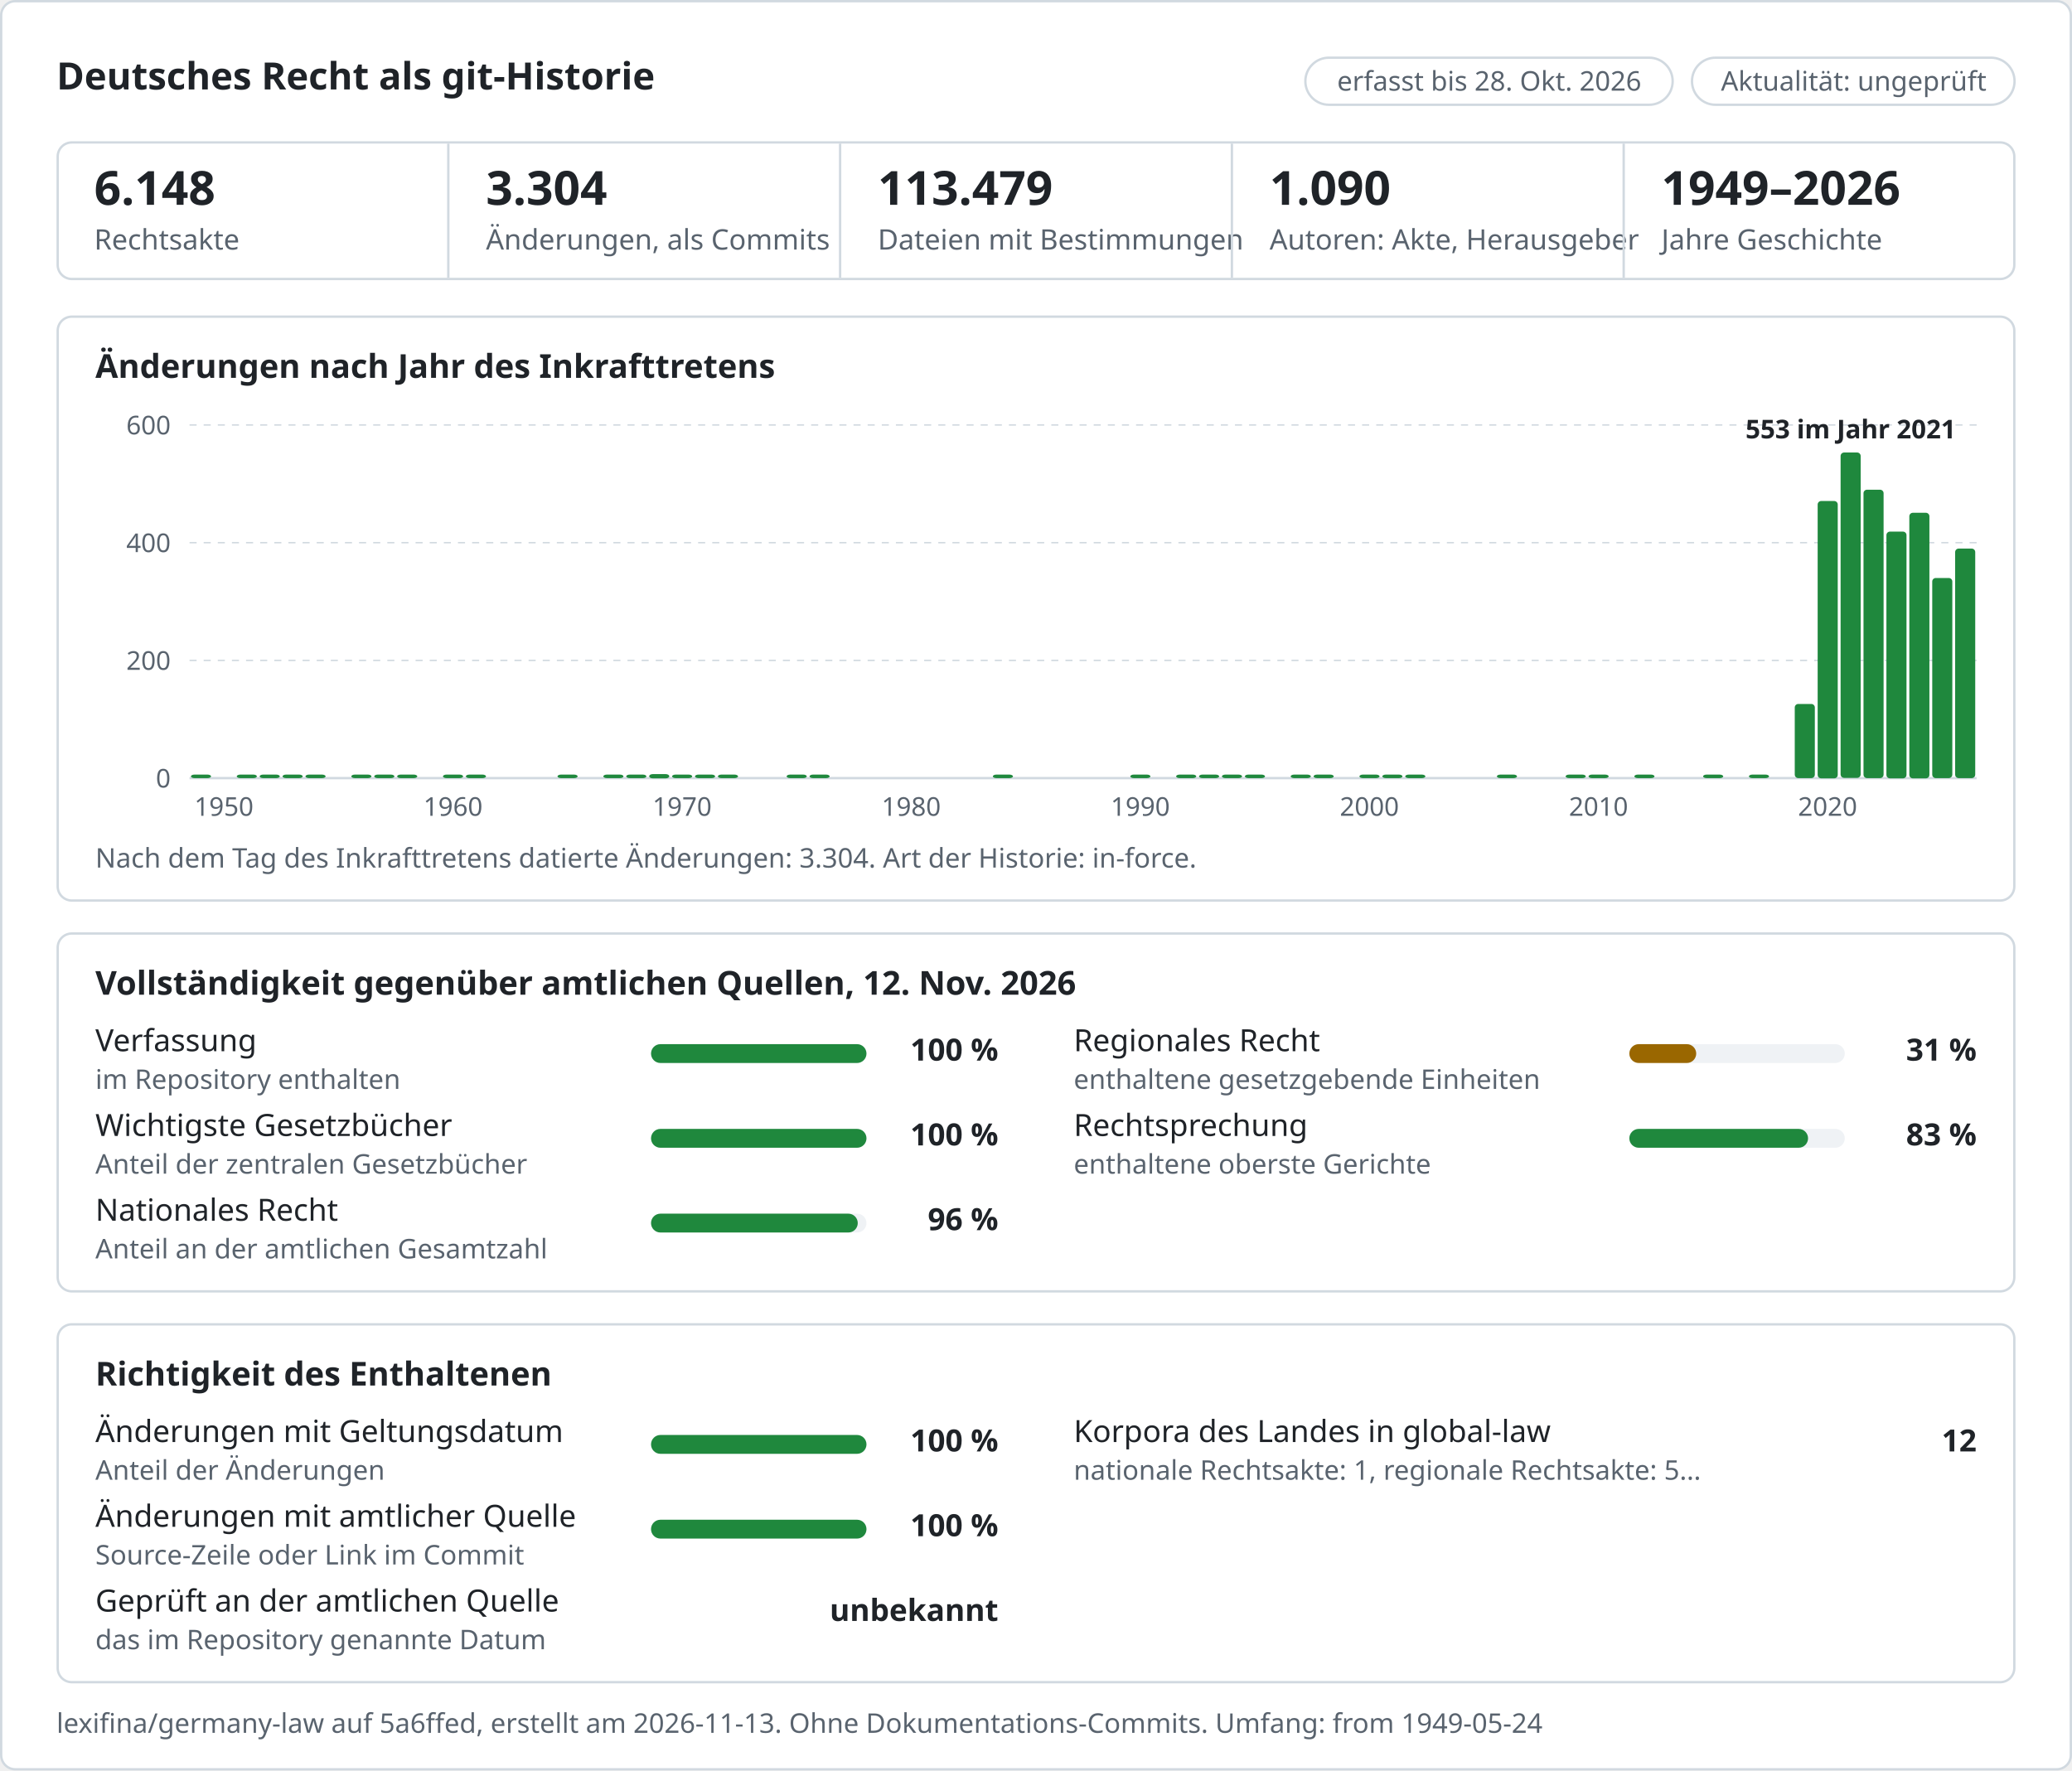
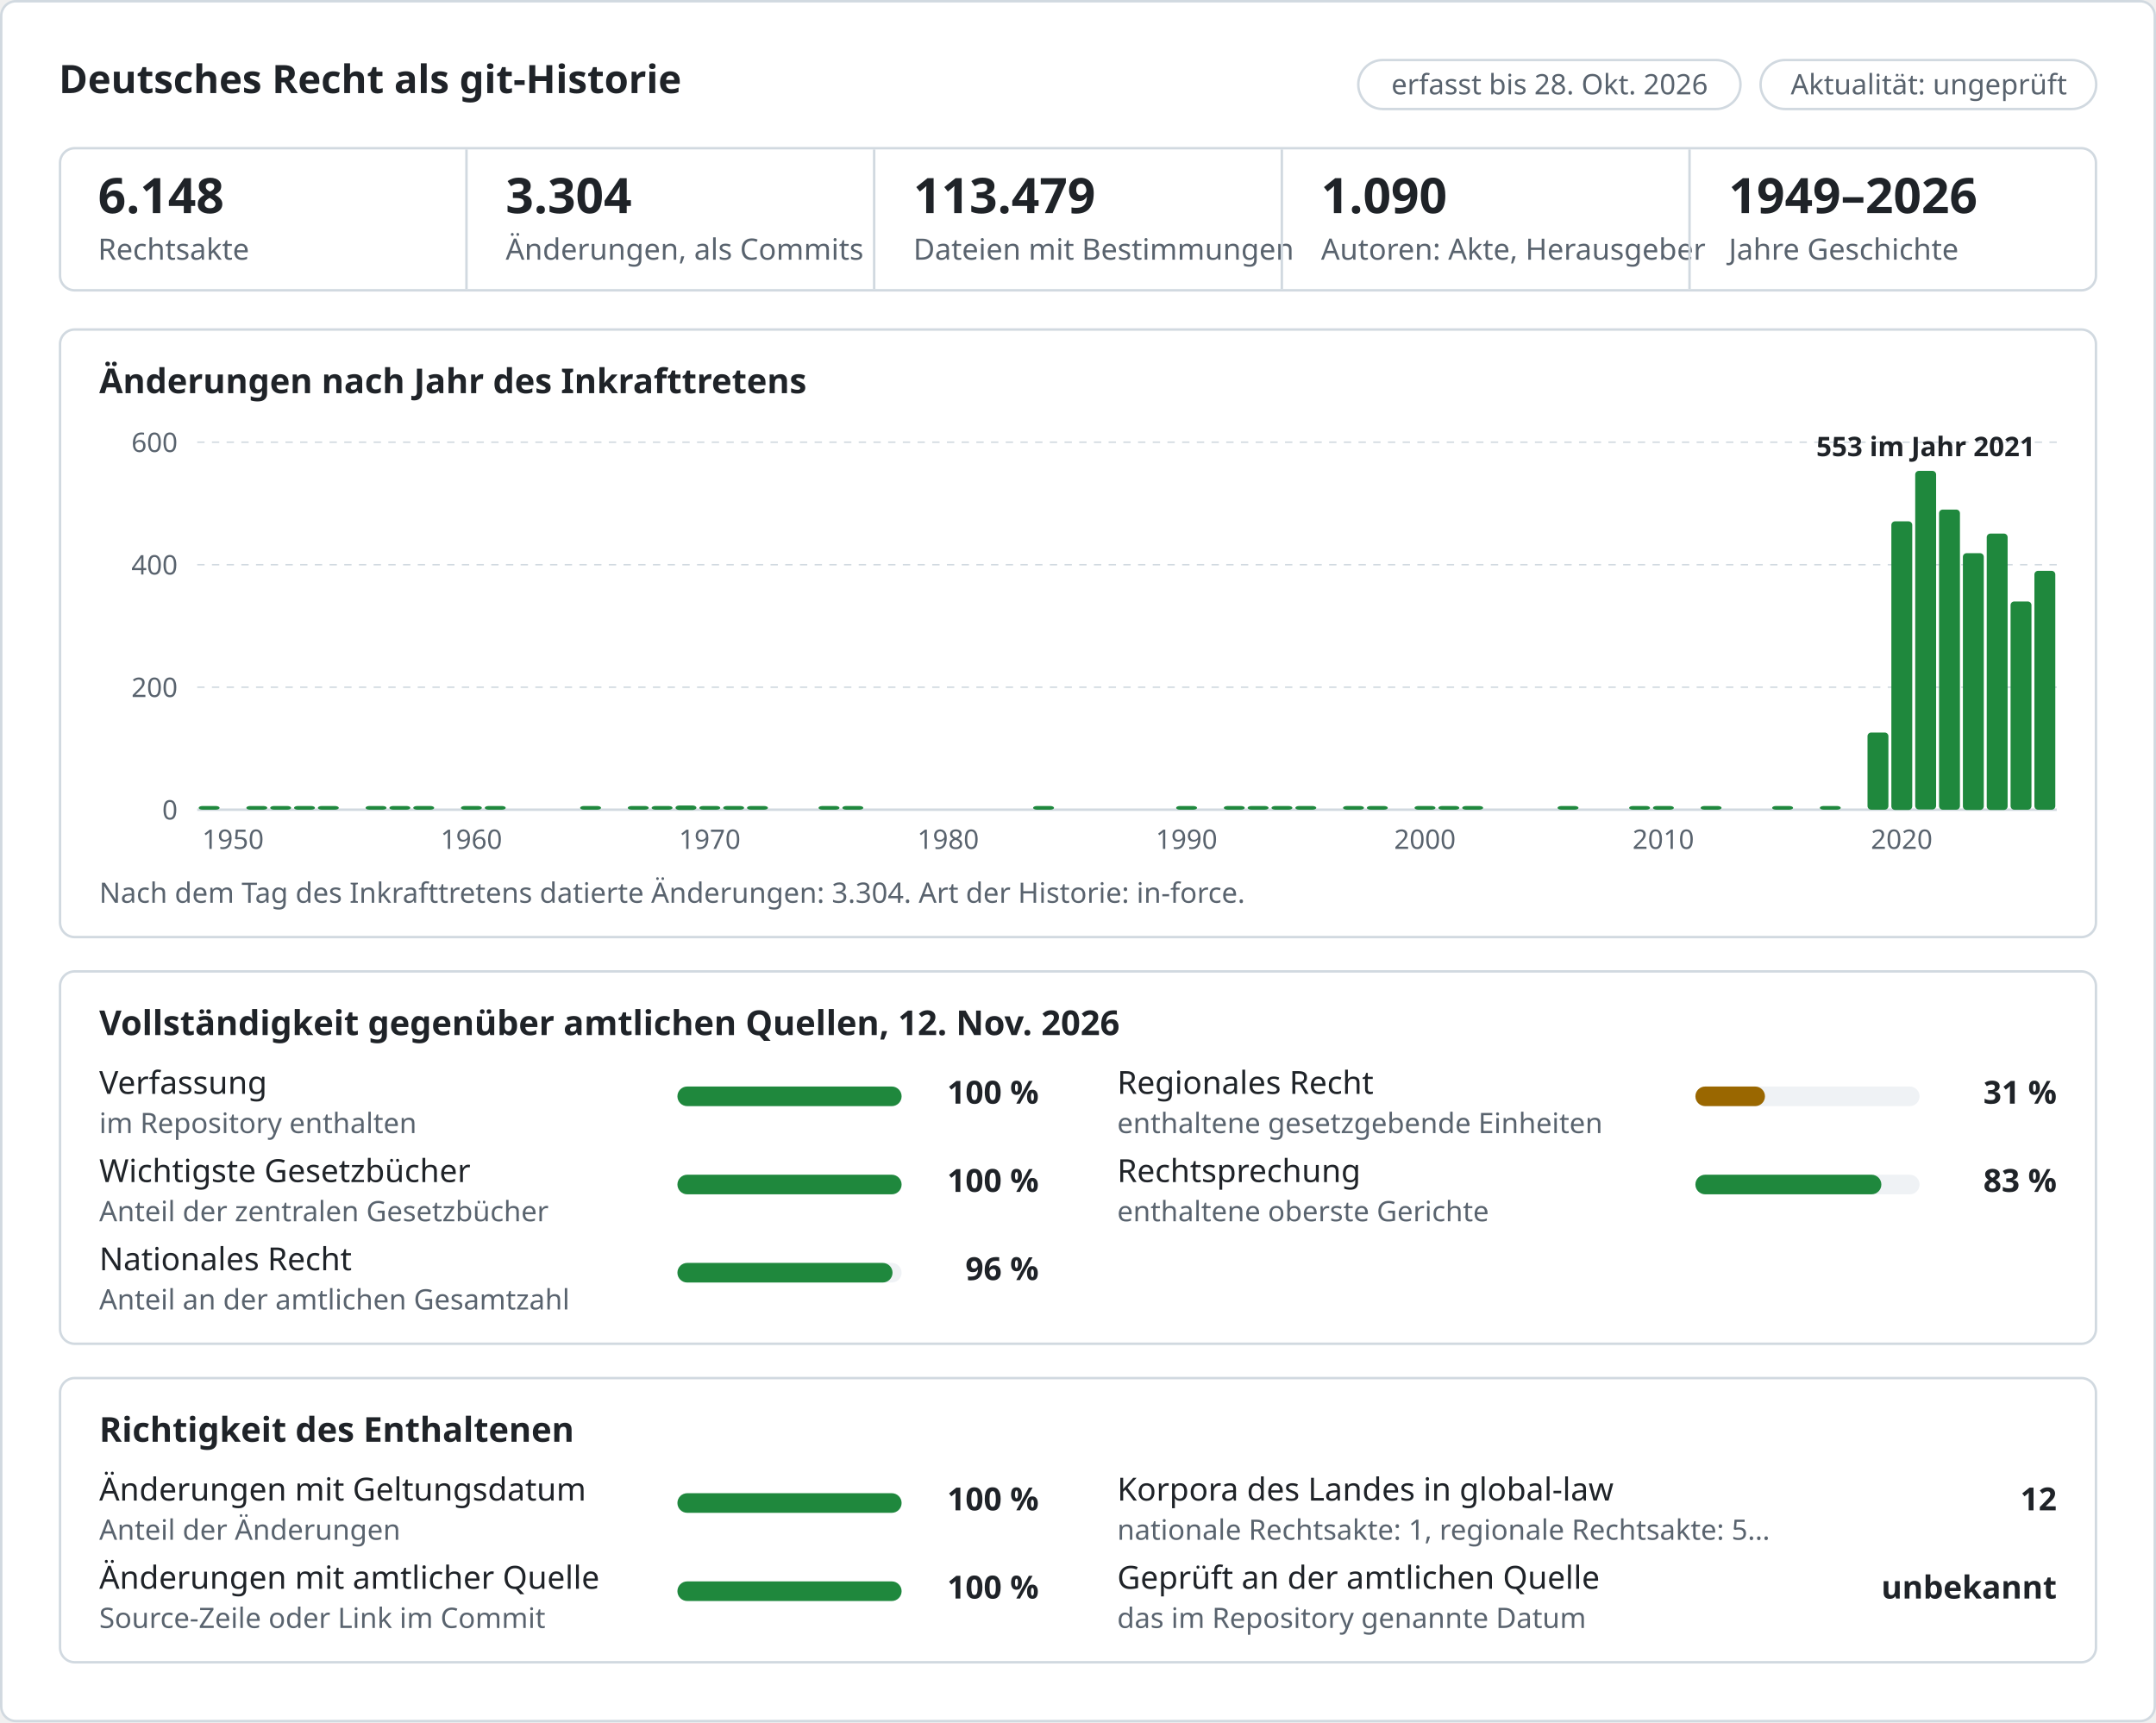
- <svg xmlns="http://www.w3.org/2000/svg" width="880" height="752" viewBox="0 0 880 752" font-family="-apple-system,BlinkMacSystemFont,Segoe UI,Noto Sans,Helvetica,Arial,sans-serif">
-   <rect x="0.5" y="0.5" width="879" height="751" rx="6" fill="#ffffff" stroke="#d1d9e0" />
+ <svg xmlns="http://www.w3.org/2000/svg" width="880" height="703" viewBox="0 0 880 703" font-family="-apple-system,BlinkMacSystemFont,Segoe UI,Noto Sans,Helvetica,Arial,sans-serif">
+   <rect x="0.5" y="0.5" width="879" height="702" rx="6" fill="#ffffff" stroke="#d1d9e0" />
  <text x="24" y="38" font-size="16" font-weight="600" fill="#1f2328">Deutsches Recht als git-Historie</text>
  <rect x="554.4" y="24.5" width="156" height="20" rx="10" fill="none" stroke="#d1d9e0" />
  <text x="632.5" y="38.5" font-size="11.5" font-weight="500" text-anchor="middle" fill="#59636e">erfasst bis 28. Okt. 2026</text>
  <rect x="718.6" y="24.5" width="137" height="20" rx="10" fill="none" stroke="#d1d9e0" />
  <text x="787.3" y="38.5" font-size="11.5" font-weight="500" text-anchor="middle" fill="#59636e">Aktualität: ungeprüft</text>
  <rect x="24.5" y="60.5" width="831" height="58" rx="6" fill="#ffffff" stroke="#d1d9e0" />
  <text x="40.0" y="87" font-size="20" font-weight="600" fill="#1f2328">6.148</text>
  <text x="40.0" y="106" font-size="12" fill="#59636e">Rechtsakte</text>
  <line x1="190.4" y1="61" x2="190.4" y2="118" stroke="#d1d9e0" />
  <text x="206.4" y="87" font-size="20" font-weight="600" fill="#1f2328">3.304</text>
  <text x="206.4" y="106" font-size="12" fill="#59636e">Änderungen, als Commits</text>
  <line x1="356.8" y1="61" x2="356.8" y2="118" stroke="#d1d9e0" />
  <text x="372.8" y="87" font-size="20" font-weight="600" fill="#1f2328">113.479</text>
  <text x="372.8" y="106" font-size="12" fill="#59636e">Dateien mit Bestimmungen</text>
  <line x1="523.2" y1="61" x2="523.2" y2="118" stroke="#d1d9e0" />
  <text x="539.2" y="87" font-size="20" font-weight="600" fill="#1f2328">1.090</text>
  <text x="539.2" y="106" font-size="12" fill="#59636e" textLength="142" lengthAdjust="spacingAndGlyphs">Autoren: Akte, Herausgeber</text>
  <line x1="689.6" y1="61" x2="689.6" y2="118" stroke="#d1d9e0" />
  <text x="705.6" y="87" font-size="20" font-weight="600" fill="#1f2328">1949–2026</text>
  <text x="705.6" y="106" font-size="12" fill="#59636e">Jahre Geschichte</text>
  <rect x="24.5" y="134.5" width="831" height="248" rx="6" fill="#ffffff" stroke="#d1d9e0" />
  <text x="40.5" y="160.5" font-size="14" font-weight="600" fill="#1f2328">Änderungen nach Jahr des Inkrafttretens</text>
  <line x1="80.5" y1="330.5" x2="839.5" y2="330.5" stroke="#d1d9e0" stroke-width="1" />
  <text x="72.5" y="334.5" font-size="11" text-anchor="end" fill="#59636e">0</text>
  <line x1="80.5" y1="280.5" x2="839.5" y2="280.5" stroke="#d1d9e0" stroke-width="0.6" stroke-dasharray="3 3" />
  <text x="72.5" y="284.5" font-size="11" text-anchor="end" fill="#59636e">200</text>
  <line x1="80.5" y1="230.5" x2="839.5" y2="230.5" stroke="#d1d9e0" stroke-width="0.6" stroke-dasharray="3 3" />
  <text x="72.5" y="234.5" font-size="11" text-anchor="end" fill="#59636e">400</text>
  <line x1="80.5" y1="180.5" x2="839.5" y2="180.5" stroke="#d1d9e0" stroke-width="0.6" stroke-dasharray="3 3" />
  <text x="72.5" y="184.5" font-size="11" text-anchor="end" fill="#59636e">600</text>
  <rect x="81.10" y="329.0" width="8.53" height="1.5" rx="1.5" fill="#1f883d" />
  <text x="95.1" y="346.5" font-size="11" text-anchor="middle" fill="#59636e">1950</text>
  <rect x="100.56" y="329.0" width="8.53" height="1.5" rx="1.5" fill="#1f883d" />
  <rect x="110.29" y="329.0" width="8.53" height="1.5" rx="1.5" fill="#1f883d" />
  <rect x="120.02" y="329.0" width="8.53" height="1.5" rx="1.5" fill="#1f883d" />
  <rect x="129.75" y="329.0" width="8.53" height="1.5" rx="1.5" fill="#1f883d" />
  <rect x="149.22" y="329.0" width="8.53" height="1.5" rx="1.5" fill="#1f883d" />
  <rect x="158.95" y="329.0" width="8.53" height="1.5" rx="1.5" fill="#1f883d" />
  <rect x="168.68" y="329.0" width="8.53" height="1.5" rx="1.5" fill="#1f883d" />
  <rect x="188.14" y="329.0" width="8.53" height="1.5" rx="1.5" fill="#1f883d" />
  <text x="192.4" y="346.5" font-size="11" text-anchor="middle" fill="#59636e">1960</text>
  <rect x="197.87" y="329.0" width="8.53" height="1.5" rx="1.5" fill="#1f883d" />
  <rect x="236.79" y="329.0" width="8.53" height="1.5" rx="1.5" fill="#1f883d" />
  <rect x="256.25" y="329.0" width="8.53" height="1.5" rx="1.5" fill="#1f883d" />
  <rect x="265.98" y="329.0" width="8.53" height="1.5" rx="1.5" fill="#1f883d" />
  <rect x="275.72" y="328.8" width="8.53" height="1.8" rx="1.5" fill="#1f883d" />
  <rect x="285.45" y="329.0" width="8.53" height="1.5" rx="1.5" fill="#1f883d" />
  <text x="289.7" y="346.5" font-size="11" text-anchor="middle" fill="#59636e">1970</text>
  <rect x="295.18" y="329.0" width="8.53" height="1.5" rx="1.5" fill="#1f883d" />
  <rect x="304.91" y="329.0" width="8.53" height="1.5" rx="1.5" fill="#1f883d" />
  <rect x="334.10" y="329.0" width="8.53" height="1.5" rx="1.5" fill="#1f883d" />
  <rect x="343.83" y="329.0" width="8.53" height="1.5" rx="1.5" fill="#1f883d" />
  <text x="387.0" y="346.5" font-size="11" text-anchor="middle" fill="#59636e">1980</text>
  <rect x="421.68" y="329.0" width="8.53" height="1.5" rx="1.5" fill="#1f883d" />
  <rect x="480.06" y="329.0" width="8.53" height="1.5" rx="1.5" fill="#1f883d" />
  <text x="484.3" y="346.5" font-size="11" text-anchor="middle" fill="#59636e">1990</text>
  <rect x="499.52" y="329.0" width="8.53" height="1.5" rx="1.5" fill="#1f883d" />
  <rect x="509.25" y="329.0" width="8.53" height="1.5" rx="1.5" fill="#1f883d" />
  <rect x="518.98" y="329.0" width="8.53" height="1.5" rx="1.5" fill="#1f883d" />
  <rect x="528.72" y="329.0" width="8.53" height="1.5" rx="1.5" fill="#1f883d" />
  <rect x="548.18" y="329.0" width="8.53" height="1.5" rx="1.5" fill="#1f883d" />
  <rect x="557.91" y="329.0" width="8.53" height="1.5" rx="1.5" fill="#1f883d" />
  <rect x="577.37" y="329.0" width="8.53" height="1.5" rx="1.5" fill="#1f883d" />
  <text x="581.6" y="346.5" font-size="11" text-anchor="middle" fill="#59636e">2000</text>
  <rect x="587.10" y="329.0" width="8.53" height="1.5" rx="1.5" fill="#1f883d" />
  <rect x="596.83" y="329.0" width="8.53" height="1.5" rx="1.5" fill="#1f883d" />
  <rect x="635.75" y="329.0" width="8.53" height="1.5" rx="1.5" fill="#1f883d" />
  <rect x="664.95" y="329.0" width="8.53" height="1.5" rx="1.5" fill="#1f883d" />
  <rect x="674.68" y="329.0" width="8.53" height="1.5" rx="1.5" fill="#1f883d" />
  <text x="678.9" y="346.5" font-size="11" text-anchor="middle" fill="#59636e">2010</text>
  <rect x="694.14" y="329.0" width="8.53" height="1.5" rx="1.5" fill="#1f883d" />
  <rect x="723.33" y="329.0" width="8.53" height="1.5" rx="1.5" fill="#1f883d" />
  <rect x="742.79" y="329.0" width="8.53" height="1.5" rx="1.5" fill="#1f883d" />
  <rect x="762.25" y="299.0" width="8.53" height="31.5" rx="1.5" fill="#1f883d" />
  <rect x="771.98" y="212.8" width="8.53" height="117.8" rx="1.5" fill="#1f883d" />
  <text x="776.2" y="346.5" font-size="11" text-anchor="middle" fill="#59636e">2020</text>
  <rect x="781.72" y="192.2" width="8.53" height="138.2" rx="1.5" fill="#1f883d" />
  <text x="786.0" y="186.2" font-size="11" font-weight="600" text-anchor="middle" fill="#1f2328">553 im Jahr 2021</text>
  <rect x="791.45" y="208.0" width="8.53" height="122.5" rx="1.5" fill="#1f883d" />
  <rect x="801.18" y="225.8" width="8.53" height="104.8" rx="1.5" fill="#1f883d" />
  <rect x="810.91" y="217.8" width="8.53" height="112.8" rx="1.5" fill="#1f883d" />
  <rect x="820.64" y="245.5" width="8.53" height="85.0" rx="1.5" fill="#1f883d" />
  <rect x="830.37" y="233.0" width="8.53" height="97.5" rx="1.5" fill="#1f883d" />
  <text x="40.5" y="368.5" font-size="11.5" fill="#59636e">Nach dem Tag des Inkrafttretens datierte Änderungen: 3.304. Art der Historie: in-force.</text>
  <rect x="24.5" y="396.5" width="831" height="152" rx="6" fill="#ffffff" stroke="#d1d9e0" />
  <text x="40.5" y="422.5" font-size="14" font-weight="600" fill="#1f2328">Vollständigkeit gegenüber amtlichen Quellen, 12. Nov. 2026</text>
  <text x="40.5" y="446.5" font-size="13" fill="#1f2328">Verfassung</text>
  <text x="40.5" y="462.5" font-size="11.5" fill="#59636e">im Repository enthalten</text>
  <g>
    <rect x="276.5" y="443.5" width="91.5" height="8" rx="4" fill="#eff2f5" />
    <rect x="276.5" y="443.5" width="91.5" height="8" rx="4" fill="#1f883d" />
  </g>
  <text x="424.0" y="450.5" font-size="13" font-weight="600" text-anchor="end" fill="#1f2328">100 %</text>
  <text x="40.5" y="482.5" font-size="13" fill="#1f2328">Wichtigste Gesetzbücher</text>
  <text x="40.5" y="498.5" font-size="11.5" fill="#59636e">Anteil der zentralen Gesetzbücher</text>
  <g>
    <rect x="276.5" y="479.5" width="91.5" height="8" rx="4" fill="#eff2f5" />
    <rect x="276.5" y="479.5" width="91.5" height="8" rx="4" fill="#1f883d" />
  </g>
  <text x="424.0" y="486.5" font-size="13" font-weight="600" text-anchor="end" fill="#1f2328">100 %</text>
  <text x="40.5" y="518.5" font-size="13" fill="#1f2328">Nationales Recht</text>
  <text x="40.5" y="534.5" font-size="11.5" fill="#59636e">Anteil an der amtlichen Gesamtzahl</text>
  <g>
    <rect x="276.5" y="515.5" width="91.5" height="8" rx="4" fill="#eff2f5" />
    <rect x="276.5" y="515.5" width="87.8" height="8" rx="4" fill="#1f883d" />
  </g>
  <text x="424.0" y="522.5" font-size="13" font-weight="600" text-anchor="end" fill="#1f2328">96 %</text>
  <text x="456.0" y="446.5" font-size="13" fill="#1f2328">Regionales Recht</text>
  <text x="456.0" y="462.5" font-size="11.5" fill="#59636e">enthaltene gesetzgebende Einheiten</text>
  <g>
    <rect x="692.0" y="443.5" width="91.5" height="8" rx="4" fill="#eff2f5" />
    <rect x="692.0" y="443.5" width="28.4" height="8" rx="4" fill="#9a6700" />
  </g>
  <text x="839.5" y="450.5" font-size="13" font-weight="600" text-anchor="end" fill="#1f2328">31 %</text>
  <text x="456.0" y="482.5" font-size="13" fill="#1f2328">Rechtsprechung</text>
  <text x="456.0" y="498.5" font-size="11.5" fill="#59636e">enthaltene oberste Gerichte</text>
  <g>
    <rect x="692.0" y="479.5" width="91.5" height="8" rx="4" fill="#eff2f5" />
    <rect x="692.0" y="479.5" width="75.9" height="8" rx="4" fill="#1f883d" />
  </g>
  <text x="839.5" y="486.5" font-size="13" font-weight="600" text-anchor="end" fill="#1f2328">83 %</text>
-   <rect x="24.5" y="562.5" width="831" height="152" rx="6" fill="#ffffff" stroke="#d1d9e0" />
+   <rect x="24.5" y="562.5" width="831" height="116" rx="6" fill="#ffffff" stroke="#d1d9e0" />
  <text x="40.5" y="588.5" font-size="14" font-weight="600" fill="#1f2328">Richtigkeit des Enthaltenen</text>
  <text x="40.5" y="612.5" font-size="13" fill="#1f2328">Änderungen mit Geltungsdatum</text>
  <text x="40.5" y="628.5" font-size="11.5" fill="#59636e">Anteil der Änderungen</text>
  <g>
    <rect x="276.5" y="609.5" width="91.5" height="8" rx="4" fill="#eff2f5" />
    <rect x="276.5" y="609.5" width="91.5" height="8" rx="4" fill="#1f883d" />
  </g>
  <text x="424.0" y="616.5" font-size="13" font-weight="600" text-anchor="end" fill="#1f2328">100 %</text>
  <text x="40.5" y="648.5" font-size="13" fill="#1f2328">Änderungen mit amtlicher Quelle</text>
  <text x="40.5" y="664.5" font-size="11.5" fill="#59636e">Source-Zeile oder Link im Commit</text>
  <g>
    <rect x="276.5" y="645.5" width="91.5" height="8" rx="4" fill="#eff2f5" />
    <rect x="276.5" y="645.5" width="91.5" height="8" rx="4" fill="#1f883d" />
  </g>
  <text x="424.0" y="652.5" font-size="13" font-weight="600" text-anchor="end" fill="#1f2328">100 %</text>
-   <text x="40.5" y="684.5" font-size="13" fill="#1f2328">Geprüft an der amtlichen Quelle</text>
-   <text x="40.5" y="700.5" font-size="11.5" fill="#59636e">das im Repository genannte Datum</text>
-   <text x="424.0" y="688.5" font-size="13" font-weight="600" text-anchor="end" fill="#1f2328">unbekannt</text>
  <text x="456.0" y="612.5" font-size="13" fill="#1f2328">Korpora des Landes in global-law</text>
  <text x="456.0" y="628.5" font-size="11.5" fill="#59636e">nationale Rechtsakte: 1, regionale Rechtsakte: 5…</text>
  <text x="839.5" y="616.5" font-size="13" font-weight="600" text-anchor="end" fill="#1f2328">12</text>
-   <text x="24" y="736" font-size="11.5" fill="#59636e">lexifina/germany-law auf 5a6ffed, erstellt am 2026-11-13. Ohne Dokumentations-Commits. Umfang: from 1949-05-24</text>
+   <text x="456.0" y="648.5" font-size="13" fill="#1f2328">Geprüft an der amtlichen Quelle</text>
+   <text x="456.0" y="664.5" font-size="11.5" fill="#59636e">das im Repository genannte Datum</text>
+   <text x="839.5" y="652.5" font-size="13" font-weight="600" text-anchor="end" fill="#1f2328">unbekannt</text>
</svg>
